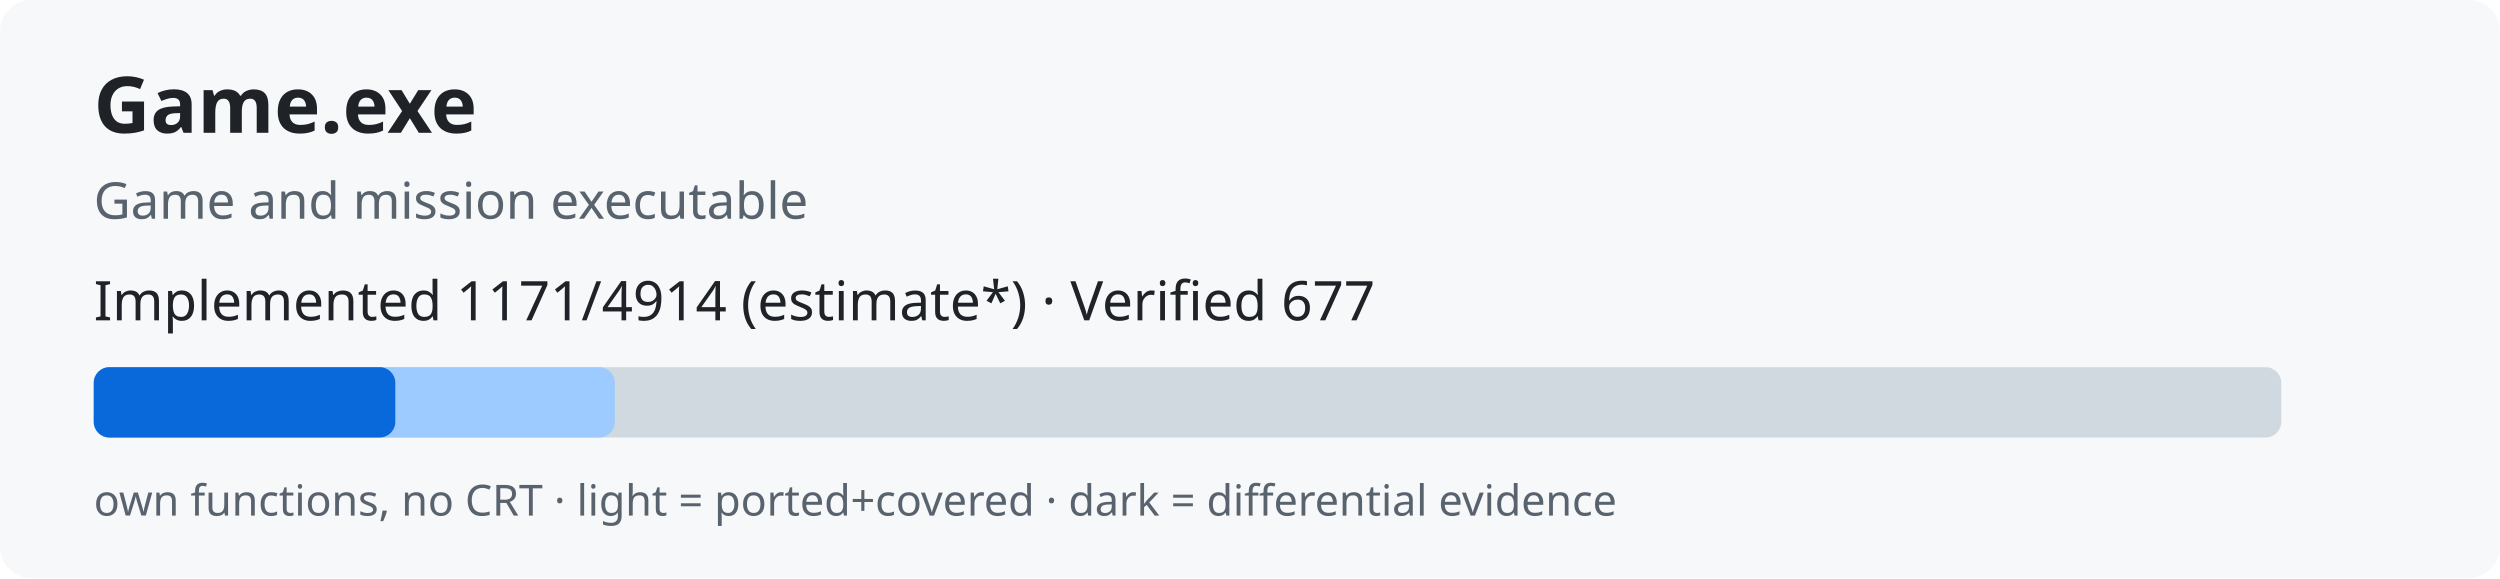
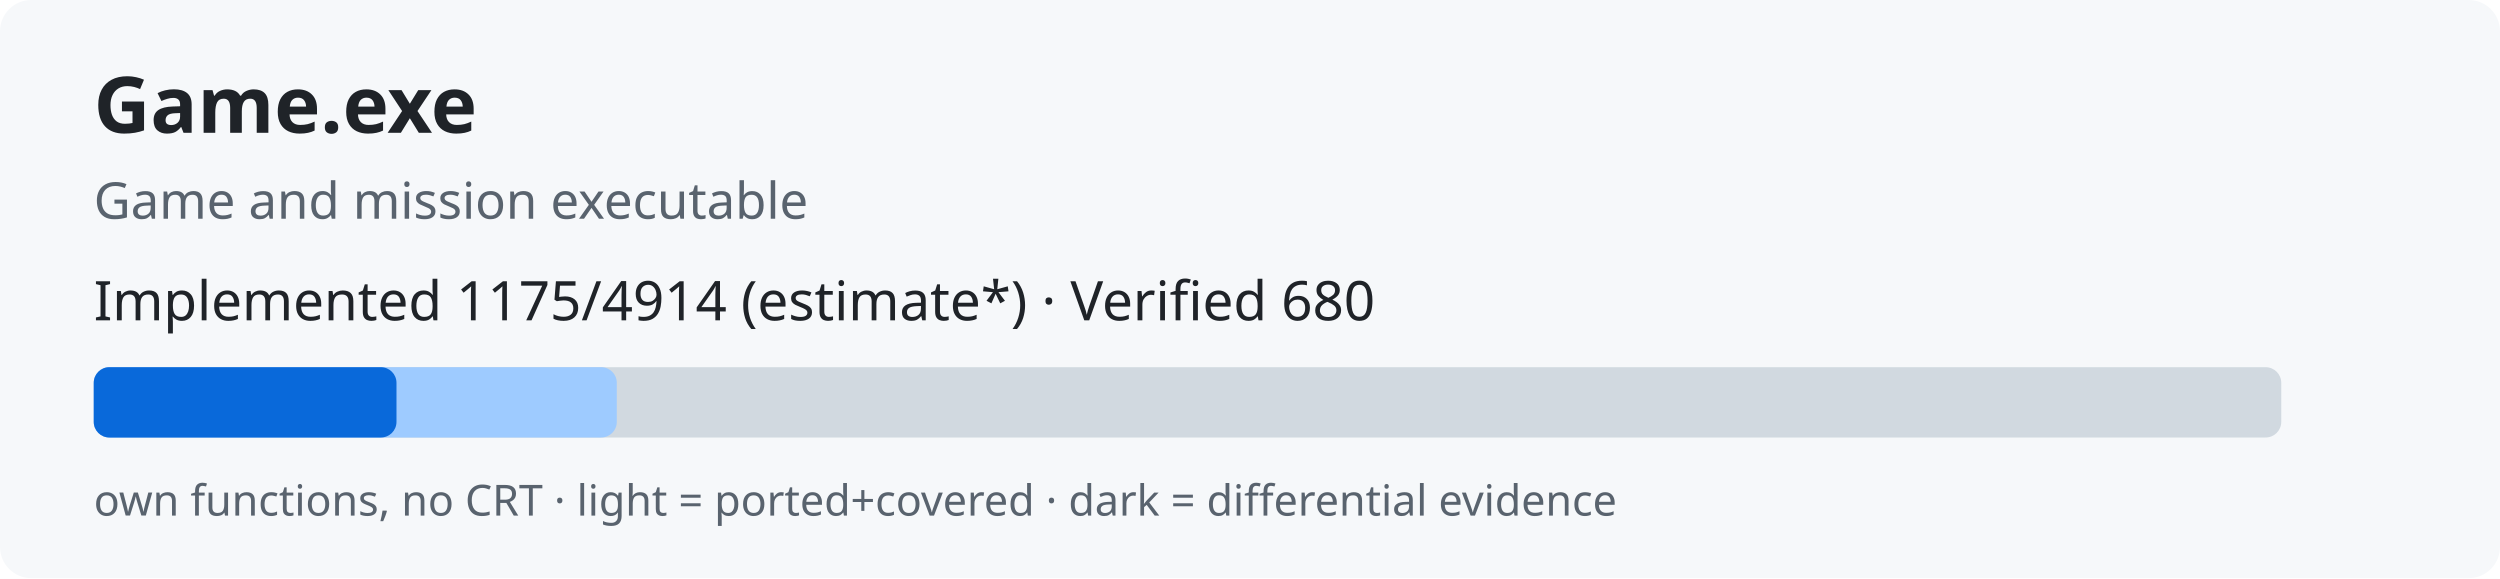
<svg xmlns="http://www.w3.org/2000/svg" width="640" height="148" role="img">
  <rect width="640" height="148" rx="8" fill="#f6f8fa" />
  <text x="24" y="34" font-family="sans-serif" font-size="20" font-weight="bold" fill="#1f2328">Game.exe</text>
  <text x="24" y="56" font-family="sans-serif" font-size="13" fill="#59636e">Game and mission executable</text>
-   <text x="24" y="82" font-family="sans-serif" font-size="14" fill="#1f2328">Implemented 1171/4914 (estimate*) · Verified 677</text>
+   <text x="24" y="82" font-family="sans-serif" font-size="14" fill="#1f2328">Implemented 1175/4914 (estimate*) · Verified 680</text>
  <rect x="24" y="94" width="560" height="18" rx="4" fill="#d1d9e0" />
-   <rect x="24" y="94" width="133.4" height="18" rx="4" fill="#9ecbff" />
-   <rect x="24" y="94" width="77.2" height="18" rx="4" fill="#0969da" />
+   <rect x="24" y="94" width="133.9" height="18" rx="4" fill="#9ecbff" />
+   <rect x="24" y="94" width="77.5" height="18" rx="4" fill="#0969da" />
  <text x="24" y="132" font-family="sans-serif" font-size="11" fill="#59636e">own functions, no CRT · light = ported+covered · dark = differential evidence</text>
</svg>
